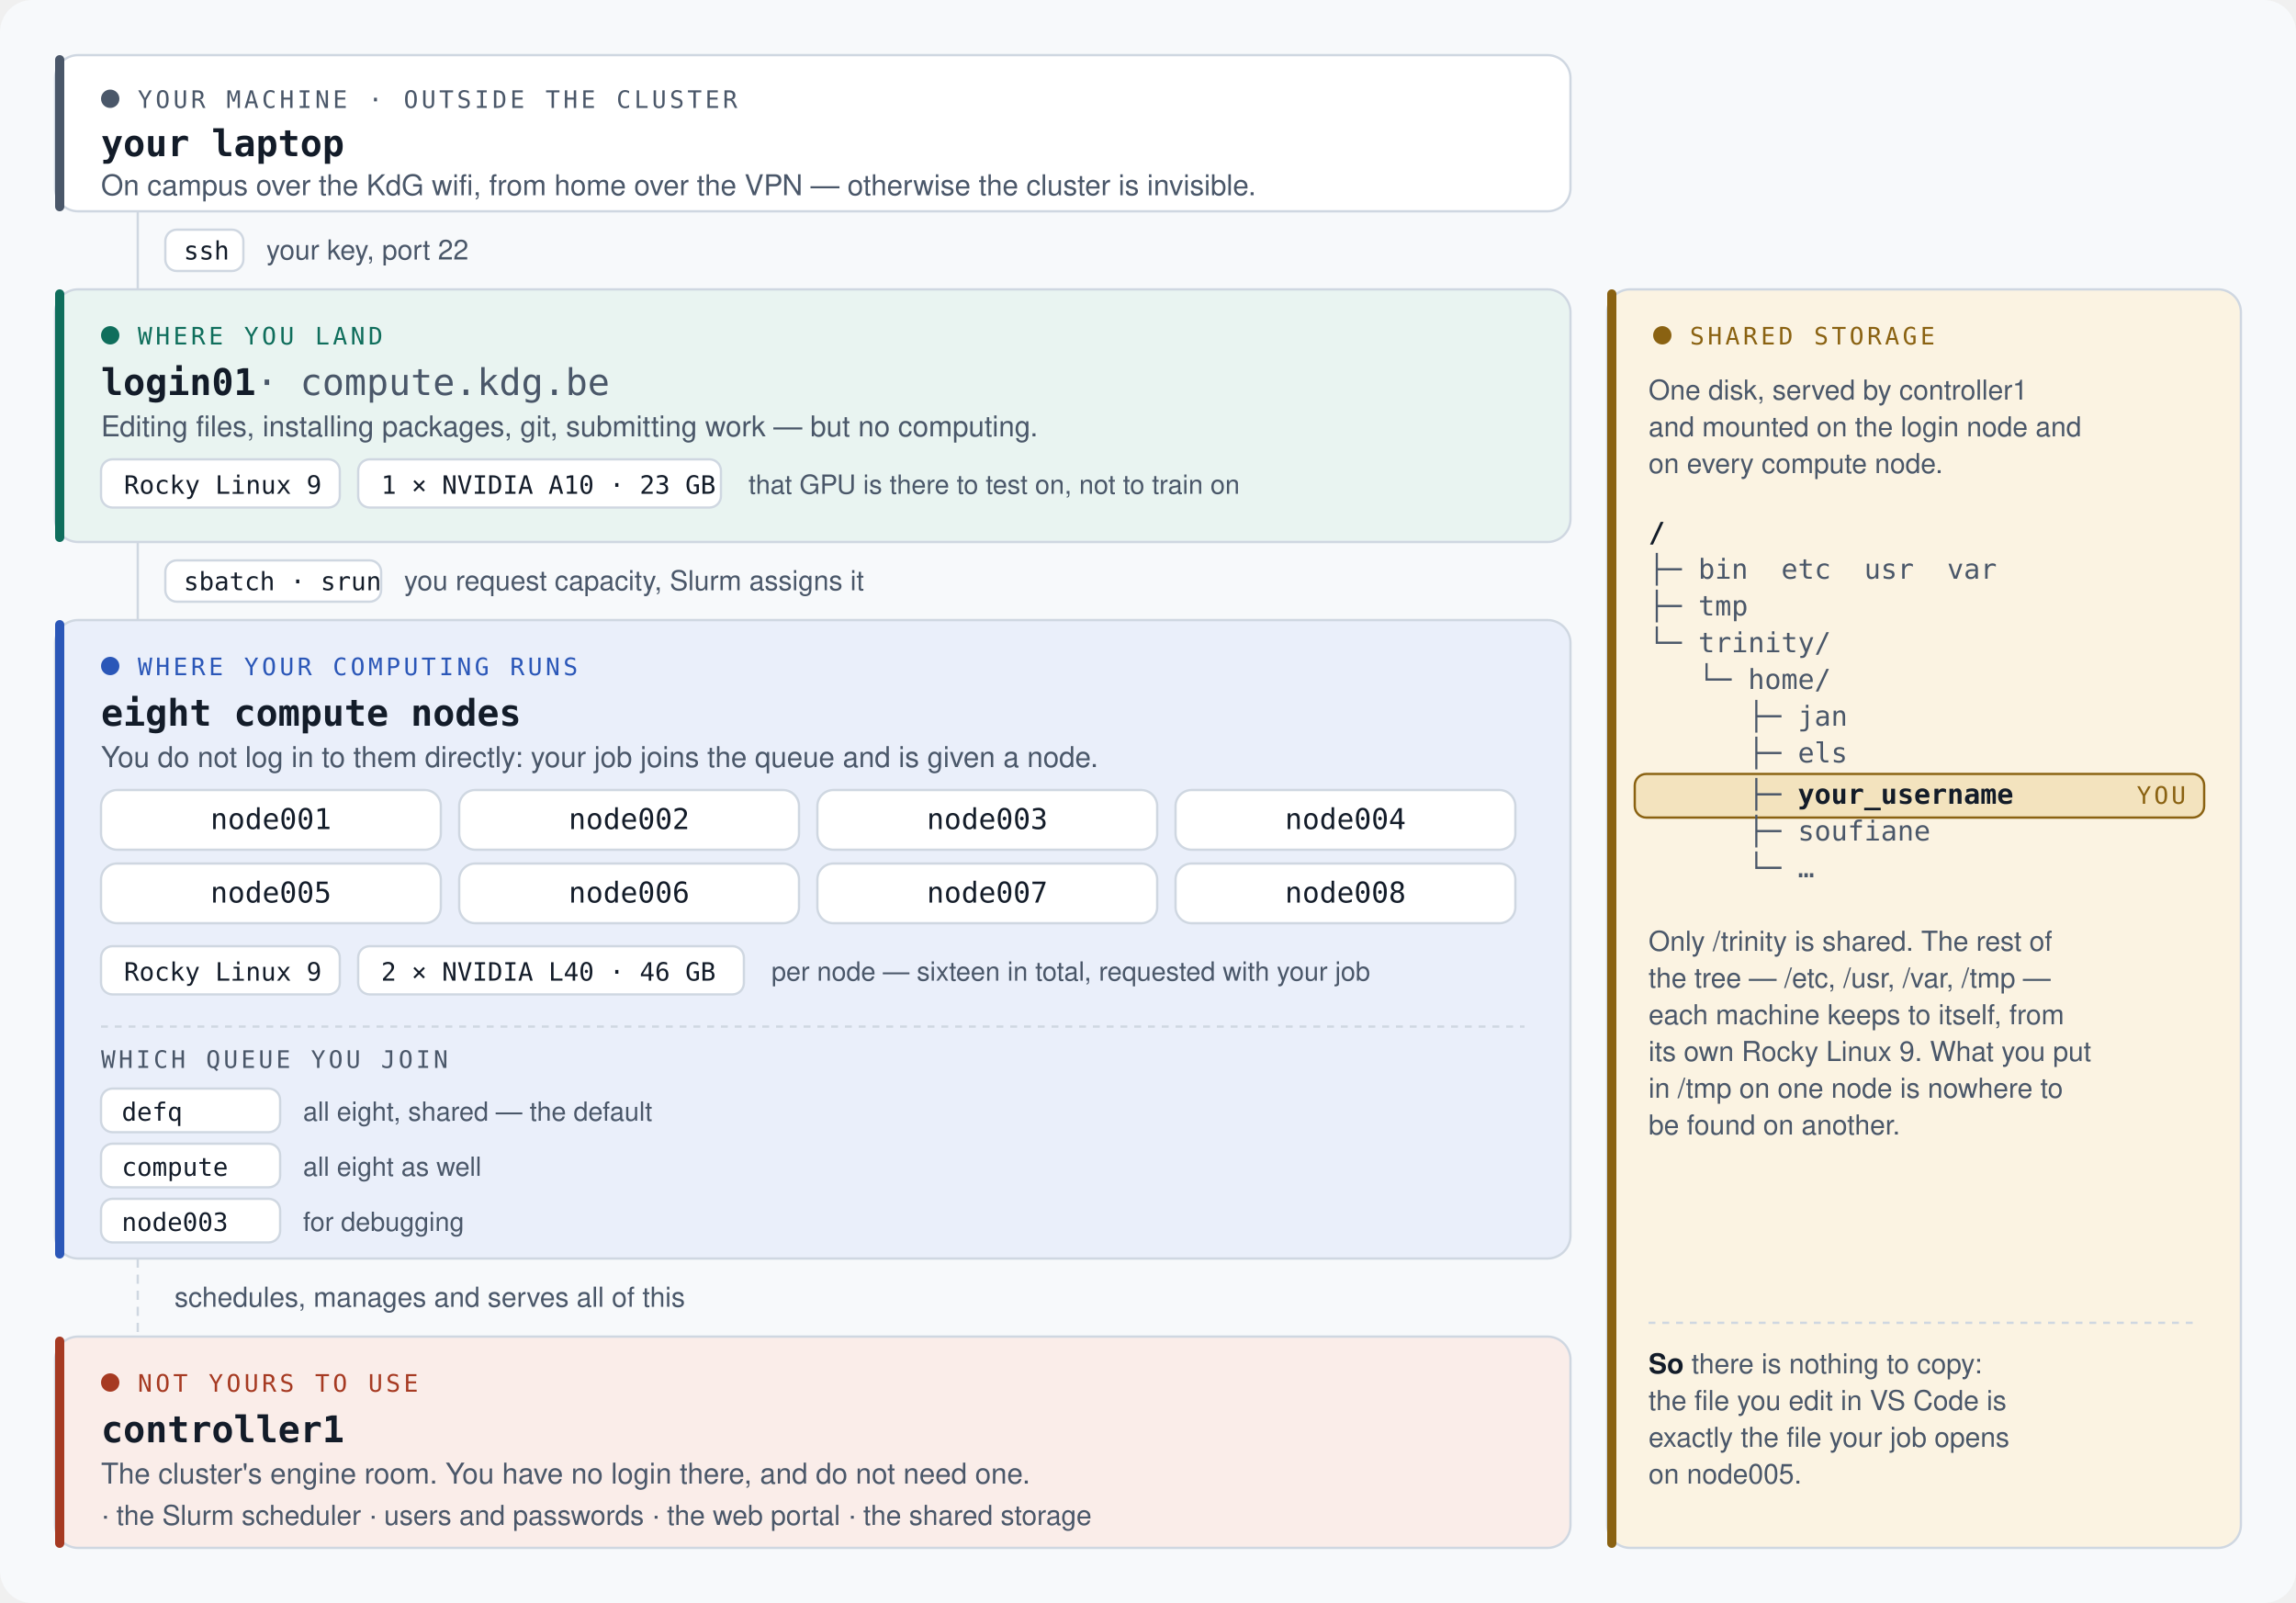
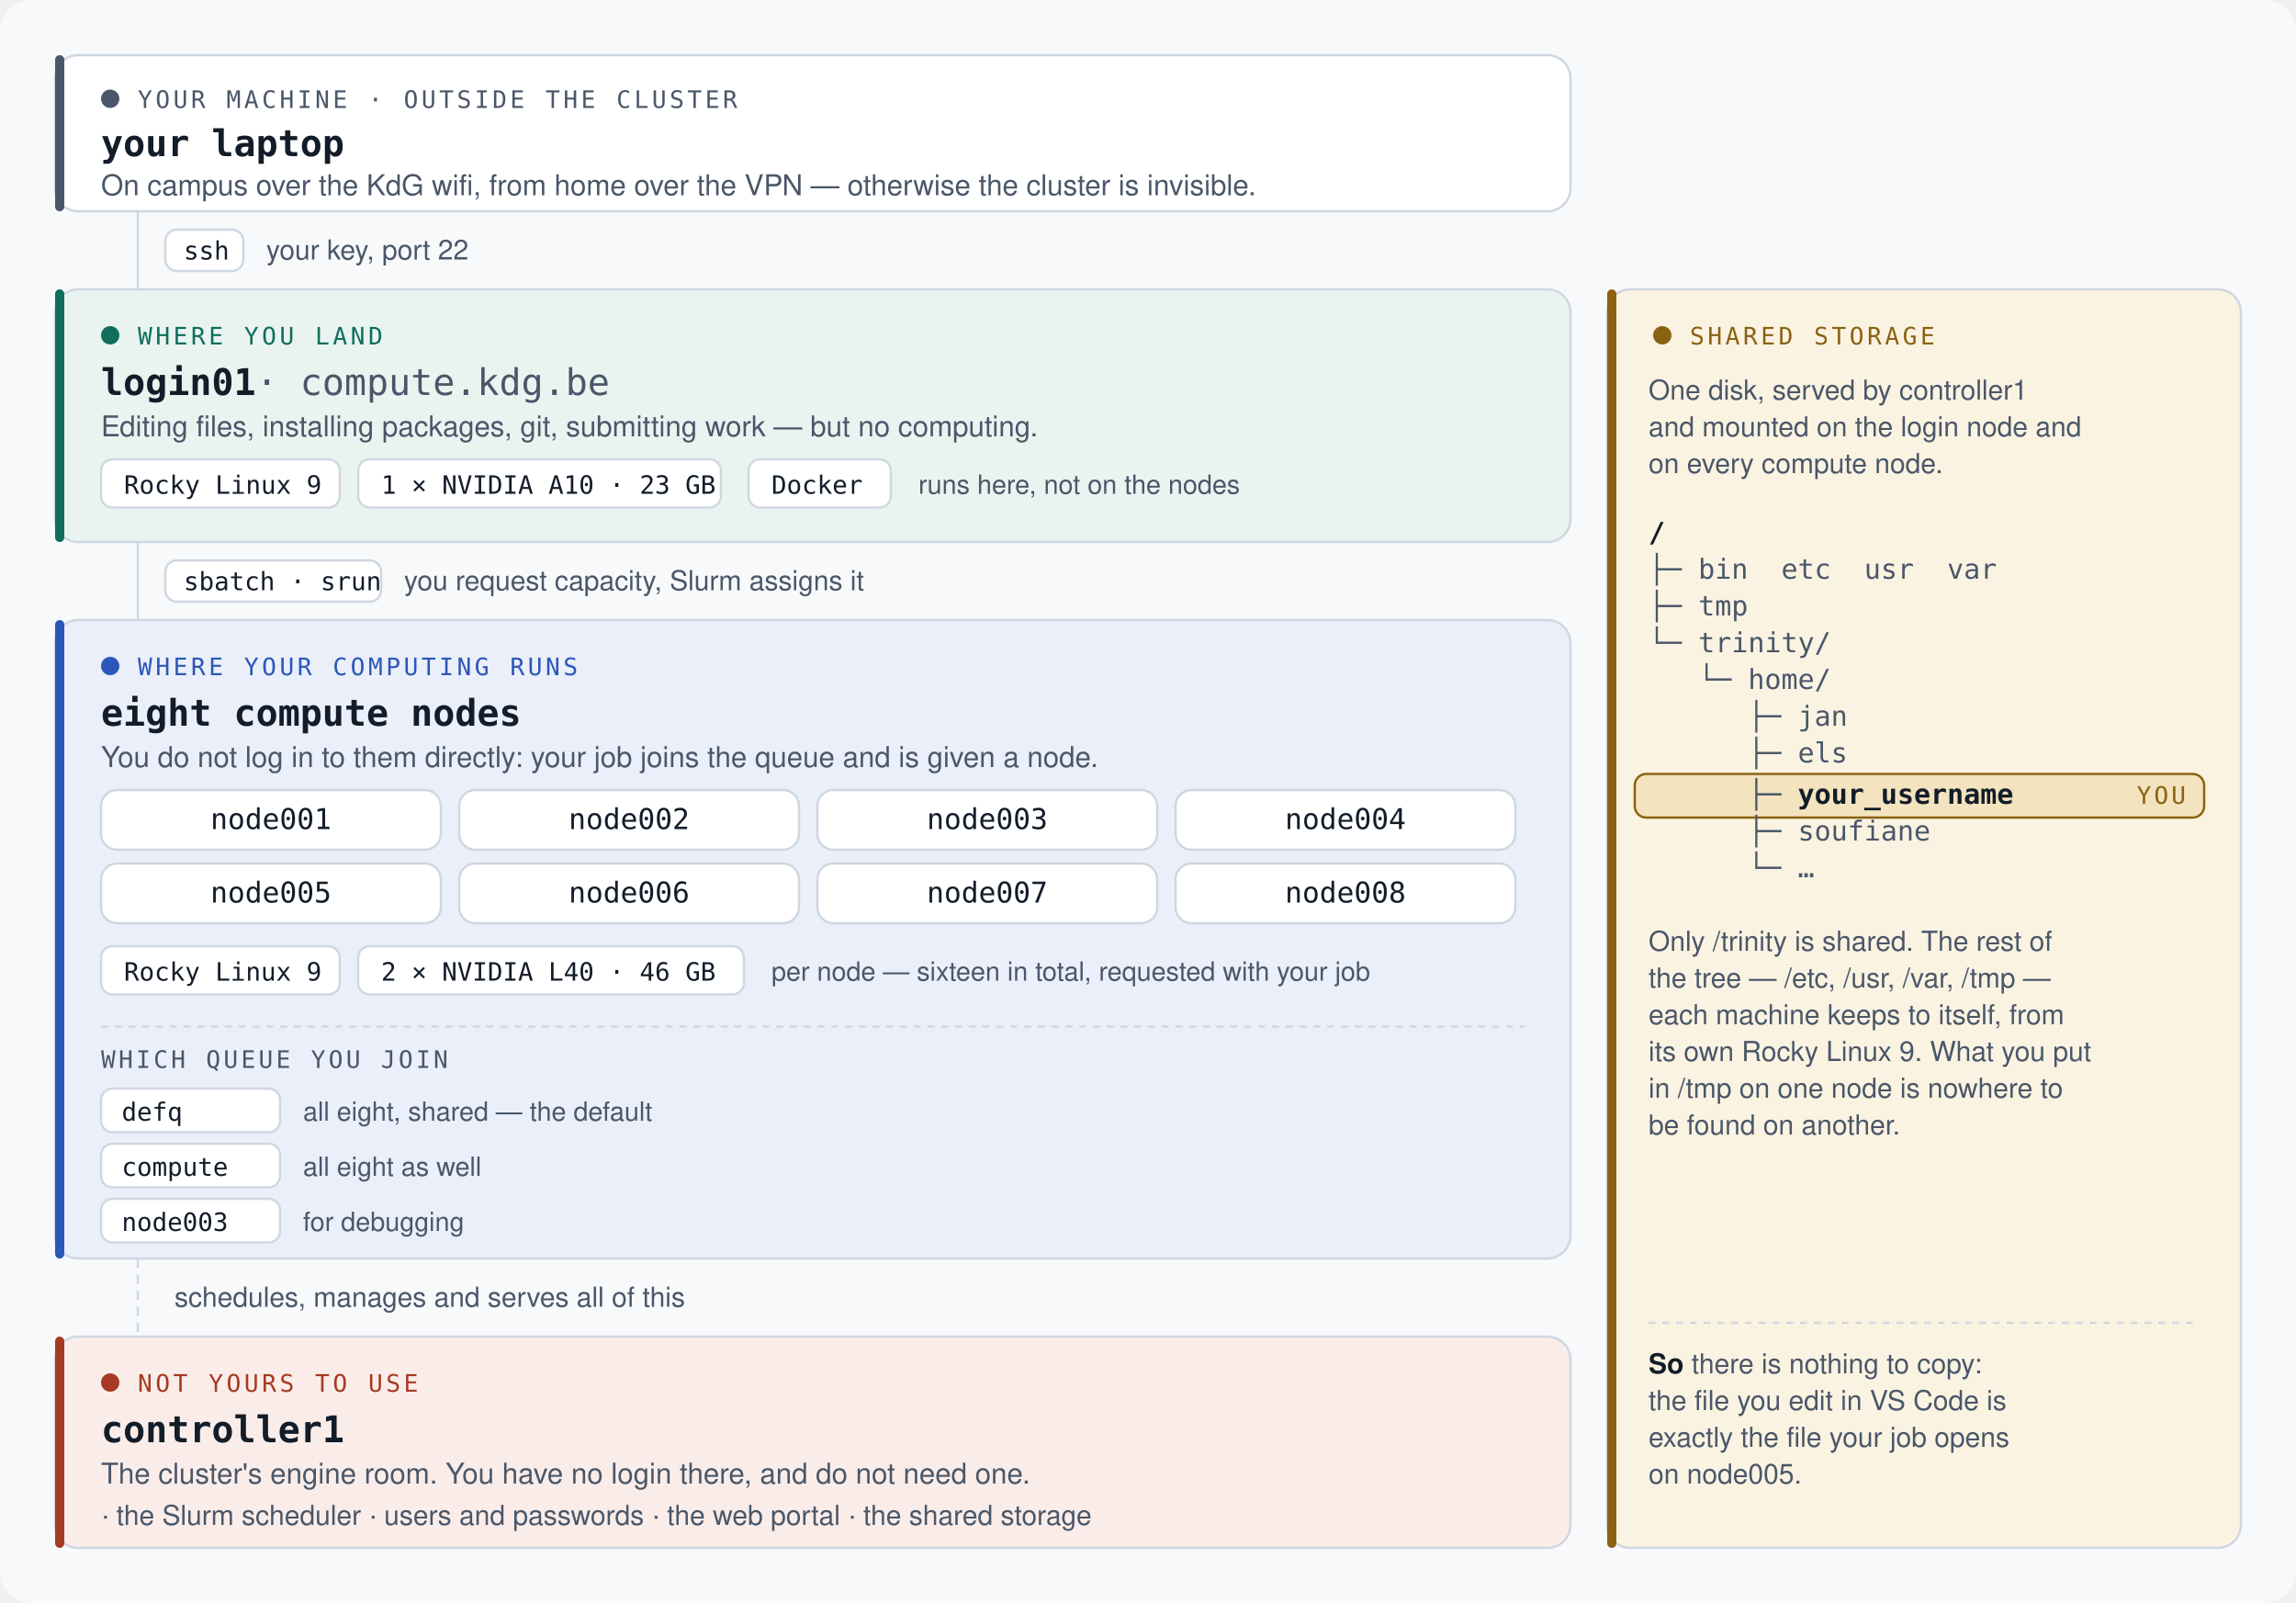
<svg xmlns="http://www.w3.org/2000/svg" viewBox="0 0 1000 698" width="1000" height="698" font-family="IBM Plex Sans, Segoe UI, Helvetica, Arial, sans-serif">
  <rect x="0" y="0" width="1000" height="698" rx="14" fill="#F7F9FB" />
  <rect x="24" y="24" width="660" height="68" rx="10" fill="#FFFFFF" stroke="#CFD7E1" />
  <rect x="24" y="24" width="4" height="68" rx="2" fill="#4A5769" />
  <circle cx="48" cy="43" r="4" fill="#4A5769" />
  <text x="60" y="47" font-family="IBM Plex Mono, Consolas, monospace" font-size="10.5" letter-spacing="1.4" fill="#4A5769">YOUR MACHINE · OUTSIDE THE CLUSTER</text>
  <text x="44" y="68" font-family="IBM Plex Mono, Consolas, monospace" font-size="16" font-weight="600" fill="#131C29">your laptop</text>
  <text x="44" y="85" font-size="12.5" fill="#4A5769">On campus over the KdG wifi, from home over the VPN — otherwise the cluster is invisible.</text>
  <line x1="60" y1="92" x2="60" y2="126" stroke="#CFD7E1" />
  <rect x="72" y="100" width="34" height="18" rx="5" fill="#FFFFFF" stroke="#CFD7E1" />
  <text x="80" y="113" font-family="IBM Plex Mono, Consolas, monospace" font-size="11" fill="#131C29">ssh</text>
  <text x="116" y="113" font-size="12" fill="#4A5769">your key, port 22</text>
  <rect x="24" y="126" width="660" height="110" rx="10" fill="#E9F4F1" stroke="#CFD7E1" />
  <rect x="24" y="126" width="4" height="110" rx="2" fill="#0F6E5C" />
  <circle cx="48" cy="146" r="4" fill="#0F6E5C" />
  <text x="60" y="150" font-family="IBM Plex Mono, Consolas, monospace" font-size="10.5" letter-spacing="1.4" fill="#0F6E5C">WHERE YOU LAND</text>
  <text x="44" y="172" font-family="IBM Plex Mono, Consolas, monospace" font-size="16" font-weight="600" fill="#131C29">login01<tspan fill="#4A5769" font-weight="400"> · compute.kdg.be</tspan>
  </text>
  <text x="44" y="190" font-size="12.5" fill="#4A5769">Editing files, installing packages, git, submitting work — but no computing.</text>
  <rect x="44" y="200" width="104" height="21" rx="5" fill="#FFFFFF" stroke="#CFD7E1" />
  <text x="54" y="215" font-family="IBM Plex Mono, Consolas, monospace" font-size="11" fill="#131C29">Rocky Linux 9</text>
  <rect x="156" y="200" width="158" height="21" rx="5" fill="#FFFFFF" stroke="#CFD7E1" />
  <text x="166" y="215" font-family="IBM Plex Mono, Consolas, monospace" font-size="11" fill="#131C29">1 × NVIDIA A10 · 23 GB</text>
-   <text x="326" y="215" font-size="11.5" fill="#4A5769">that GPU is there to test on, not to train on</text>
+   <rect x="326" y="200" width="62" height="21" rx="5" fill="#FFFFFF" stroke="#CFD7E1" />
+   <text x="336" y="215" font-family="IBM Plex Mono, Consolas, monospace" font-size="11" fill="#131C29">Docker</text>
+   <text x="400" y="215" font-size="11.5" fill="#4A5769">runs here, not on the nodes</text>
  <line x1="60" y1="236" x2="60" y2="270" stroke="#CFD7E1" />
  <rect x="72" y="244" width="94" height="18" rx="5" fill="#FFFFFF" stroke="#CFD7E1" />
  <text x="80" y="257" font-family="IBM Plex Mono, Consolas, monospace" font-size="11" fill="#131C29">sbatch · srun</text>
  <text x="176" y="257" font-size="12" fill="#4A5769">you request capacity, Slurm assigns it</text>
  <rect x="24" y="270" width="660" height="278" rx="10" fill="#EAEFFA" stroke="#CFD7E1" />
  <rect x="24" y="270" width="4" height="278" rx="2" fill="#2B57B8" />
  <circle cx="48" cy="290" r="4" fill="#2B57B8" />
  <text x="60" y="294" font-family="IBM Plex Mono, Consolas, monospace" font-size="10.5" letter-spacing="1.4" fill="#2B57B8">WHERE YOUR COMPUTING RUNS</text>
  <text x="44" y="316" font-family="IBM Plex Mono, Consolas, monospace" font-size="16" font-weight="600" fill="#131C29">eight compute nodes</text>
  <text x="44" y="334" font-size="12.5" fill="#4A5769">You do not log in to them directly: your job joins the queue and is given a node.</text>
  <g font-family="IBM Plex Mono, Consolas, monospace" font-size="12.5" fill="#131C29" text-anchor="middle">
    <rect x="44" y="344" width="148" height="26" rx="7" fill="#FFFFFF" stroke="#CFD7E1" />
    <text x="118" y="361">node001</text>
    <rect x="200" y="344" width="148" height="26" rx="7" fill="#FFFFFF" stroke="#CFD7E1" />
    <text x="274" y="361">node002</text>
    <rect x="356" y="344" width="148" height="26" rx="7" fill="#FFFFFF" stroke="#CFD7E1" />
    <text x="430" y="361">node003</text>
    <rect x="512" y="344" width="148" height="26" rx="7" fill="#FFFFFF" stroke="#CFD7E1" />
    <text x="586" y="361">node004</text>
    <rect x="44" y="376" width="148" height="26" rx="7" fill="#FFFFFF" stroke="#CFD7E1" />
    <text x="118" y="393">node005</text>
    <rect x="200" y="376" width="148" height="26" rx="7" fill="#FFFFFF" stroke="#CFD7E1" />
    <text x="274" y="393">node006</text>
    <rect x="356" y="376" width="148" height="26" rx="7" fill="#FFFFFF" stroke="#CFD7E1" />
    <text x="430" y="393">node007</text>
    <rect x="512" y="376" width="148" height="26" rx="7" fill="#FFFFFF" stroke="#CFD7E1" />
    <text x="586" y="393">node008</text>
  </g>
  <rect x="44" y="412" width="104" height="21" rx="5" fill="#FFFFFF" stroke="#CFD7E1" />
  <text x="54" y="427" font-family="IBM Plex Mono, Consolas, monospace" font-size="11" fill="#131C29">Rocky Linux 9</text>
  <rect x="156" y="412" width="168" height="21" rx="5" fill="#FFFFFF" stroke="#CFD7E1" />
  <text x="166" y="427" font-family="IBM Plex Mono, Consolas, monospace" font-size="11" fill="#131C29">2 × NVIDIA L40 · 46 GB</text>
  <text x="336" y="427" font-size="11.5" fill="#4A5769">per node — sixteen in total, requested with your job</text>
  <line x1="44" y1="447" x2="664" y2="447" stroke="#CFD7E1" stroke-dasharray="3 3" />
  <text x="44" y="465" font-family="IBM Plex Mono, Consolas, monospace" font-size="10.5" letter-spacing="1.3" fill="#4A5769">WHICH QUEUE YOU JOIN</text>
  <g font-size="11.5" fill="#4A5769">
    <rect x="44" y="474" width="78" height="19" rx="5" fill="#FFFFFF" stroke="#CFD7E1" />
    <text x="53" y="488" font-family="IBM Plex Mono, Consolas, monospace" font-size="11" fill="#131C29">defq</text>
    <text x="132" y="488">all eight, shared — the default</text>
    <rect x="44" y="498" width="78" height="19" rx="5" fill="#FFFFFF" stroke="#CFD7E1" />
    <text x="53" y="512" font-family="IBM Plex Mono, Consolas, monospace" font-size="11" fill="#131C29">compute</text>
    <text x="132" y="512">all eight as well</text>
    <rect x="44" y="522" width="78" height="19" rx="5" fill="#FFFFFF" stroke="#CFD7E1" />
    <text x="53" y="536" font-family="IBM Plex Mono, Consolas, monospace" font-size="11" fill="#131C29">node003</text>
    <text x="132" y="536">for debugging</text>
  </g>
  <line x1="60" y1="548" x2="60" y2="582" stroke="#CFD7E1" stroke-dasharray="4 3" />
  <text x="76" y="569" font-size="12" fill="#4A5769">schedules, manages and serves all of this</text>
  <rect x="24" y="582" width="660" height="92" rx="10" fill="#FAEDE9" stroke="#CFD7E1" />
  <rect x="24" y="582" width="4" height="92" rx="2" fill="#A63A22" />
  <circle cx="48" cy="602" r="4" fill="#A63A22" />
  <text x="60" y="606" font-family="IBM Plex Mono, Consolas, monospace" font-size="10.5" letter-spacing="1.4" fill="#A63A22">NOT YOURS TO USE</text>
  <text x="44" y="628" font-family="IBM Plex Mono, Consolas, monospace" font-size="16" font-weight="600" fill="#131C29">controller1</text>
  <text x="44" y="646" font-size="12.5" fill="#4A5769">The cluster's engine room. You have no login there, and do not need one.</text>
  <text x="44" y="664" font-size="12" fill="#4A5769">· the Slurm scheduler   · users and passwords   · the web portal   · the shared storage</text>
  <rect x="700" y="126" width="276" height="548" rx="10" fill="#FBF3E2" stroke="#CFD7E1" />
  <rect x="700" y="126" width="4" height="548" rx="2" fill="#8A6212" />
  <circle cx="724" cy="146" r="4" fill="#8A6212" />
  <text x="736" y="150" font-family="IBM Plex Mono, Consolas, monospace" font-size="10.5" letter-spacing="1.4" fill="#8A6212">SHARED STORAGE</text>
  <g font-size="12" fill="#4A5769">
    <text x="718" y="174">One disk, served by controller1</text>
    <text x="718" y="190">and mounted on the login node and</text>
    <text x="718" y="206">on every compute node.</text>
  </g>
  <rect x="712" y="337" width="248" height="19" rx="5" fill="#F3E3BE" stroke="#8A6212" />
  <g font-family="IBM Plex Mono, Consolas, monospace" font-size="12" fill="#4A5769" xml:space="preserve">
    <text x="718" y="236" fill="#131C29" font-weight="600">/</text>
    <text x="718" y="252">├─ bin  etc  usr  var</text>
    <text x="718" y="268">├─ tmp</text>
    <text x="718" y="284">└─ trinity/</text>
    <text x="718" y="300">   └─ home/</text>
    <text x="718" y="316">      ├─ jan</text>
    <text x="718" y="332">      ├─ els</text>
    <text x="718" y="350">      ├─ <tspan fill="#131C29" font-weight="600">your_username</tspan>
    </text>
    <text x="718" y="366">      ├─ soufiane</text>
    <text x="718" y="382">      └─ …</text>
    <text x="952" y="350" text-anchor="end" font-size="10.5" letter-spacing="1.2" fill="#8A6212">YOU</text>
  </g>
  <g font-size="12" fill="#4A5769">
    <text x="718" y="414">Only /trinity is shared. The rest of</text>
    <text x="718" y="430">the tree — /etc, /usr, /var, /tmp —</text>
    <text x="718" y="446">each machine keeps to itself, from</text>
    <text x="718" y="462">its own Rocky Linux 9. What you put</text>
    <text x="718" y="478">in /tmp on one node is nowhere to</text>
    <text x="718" y="494">be found on another.</text>
  </g>
  <line x1="718" y1="576" x2="958" y2="576" stroke="#CFD7E1" stroke-dasharray="3 3" />
  <g font-size="12" fill="#4A5769">
    <text x="718" y="598">
      <tspan font-weight="600" fill="#131C29">So</tspan> there is nothing to copy:</text>
    <text x="718" y="614">the file you edit in VS Code is</text>
    <text x="718" y="630">exactly the file your job opens</text>
    <text x="718" y="646">on node005.</text>
  </g>
</svg>
